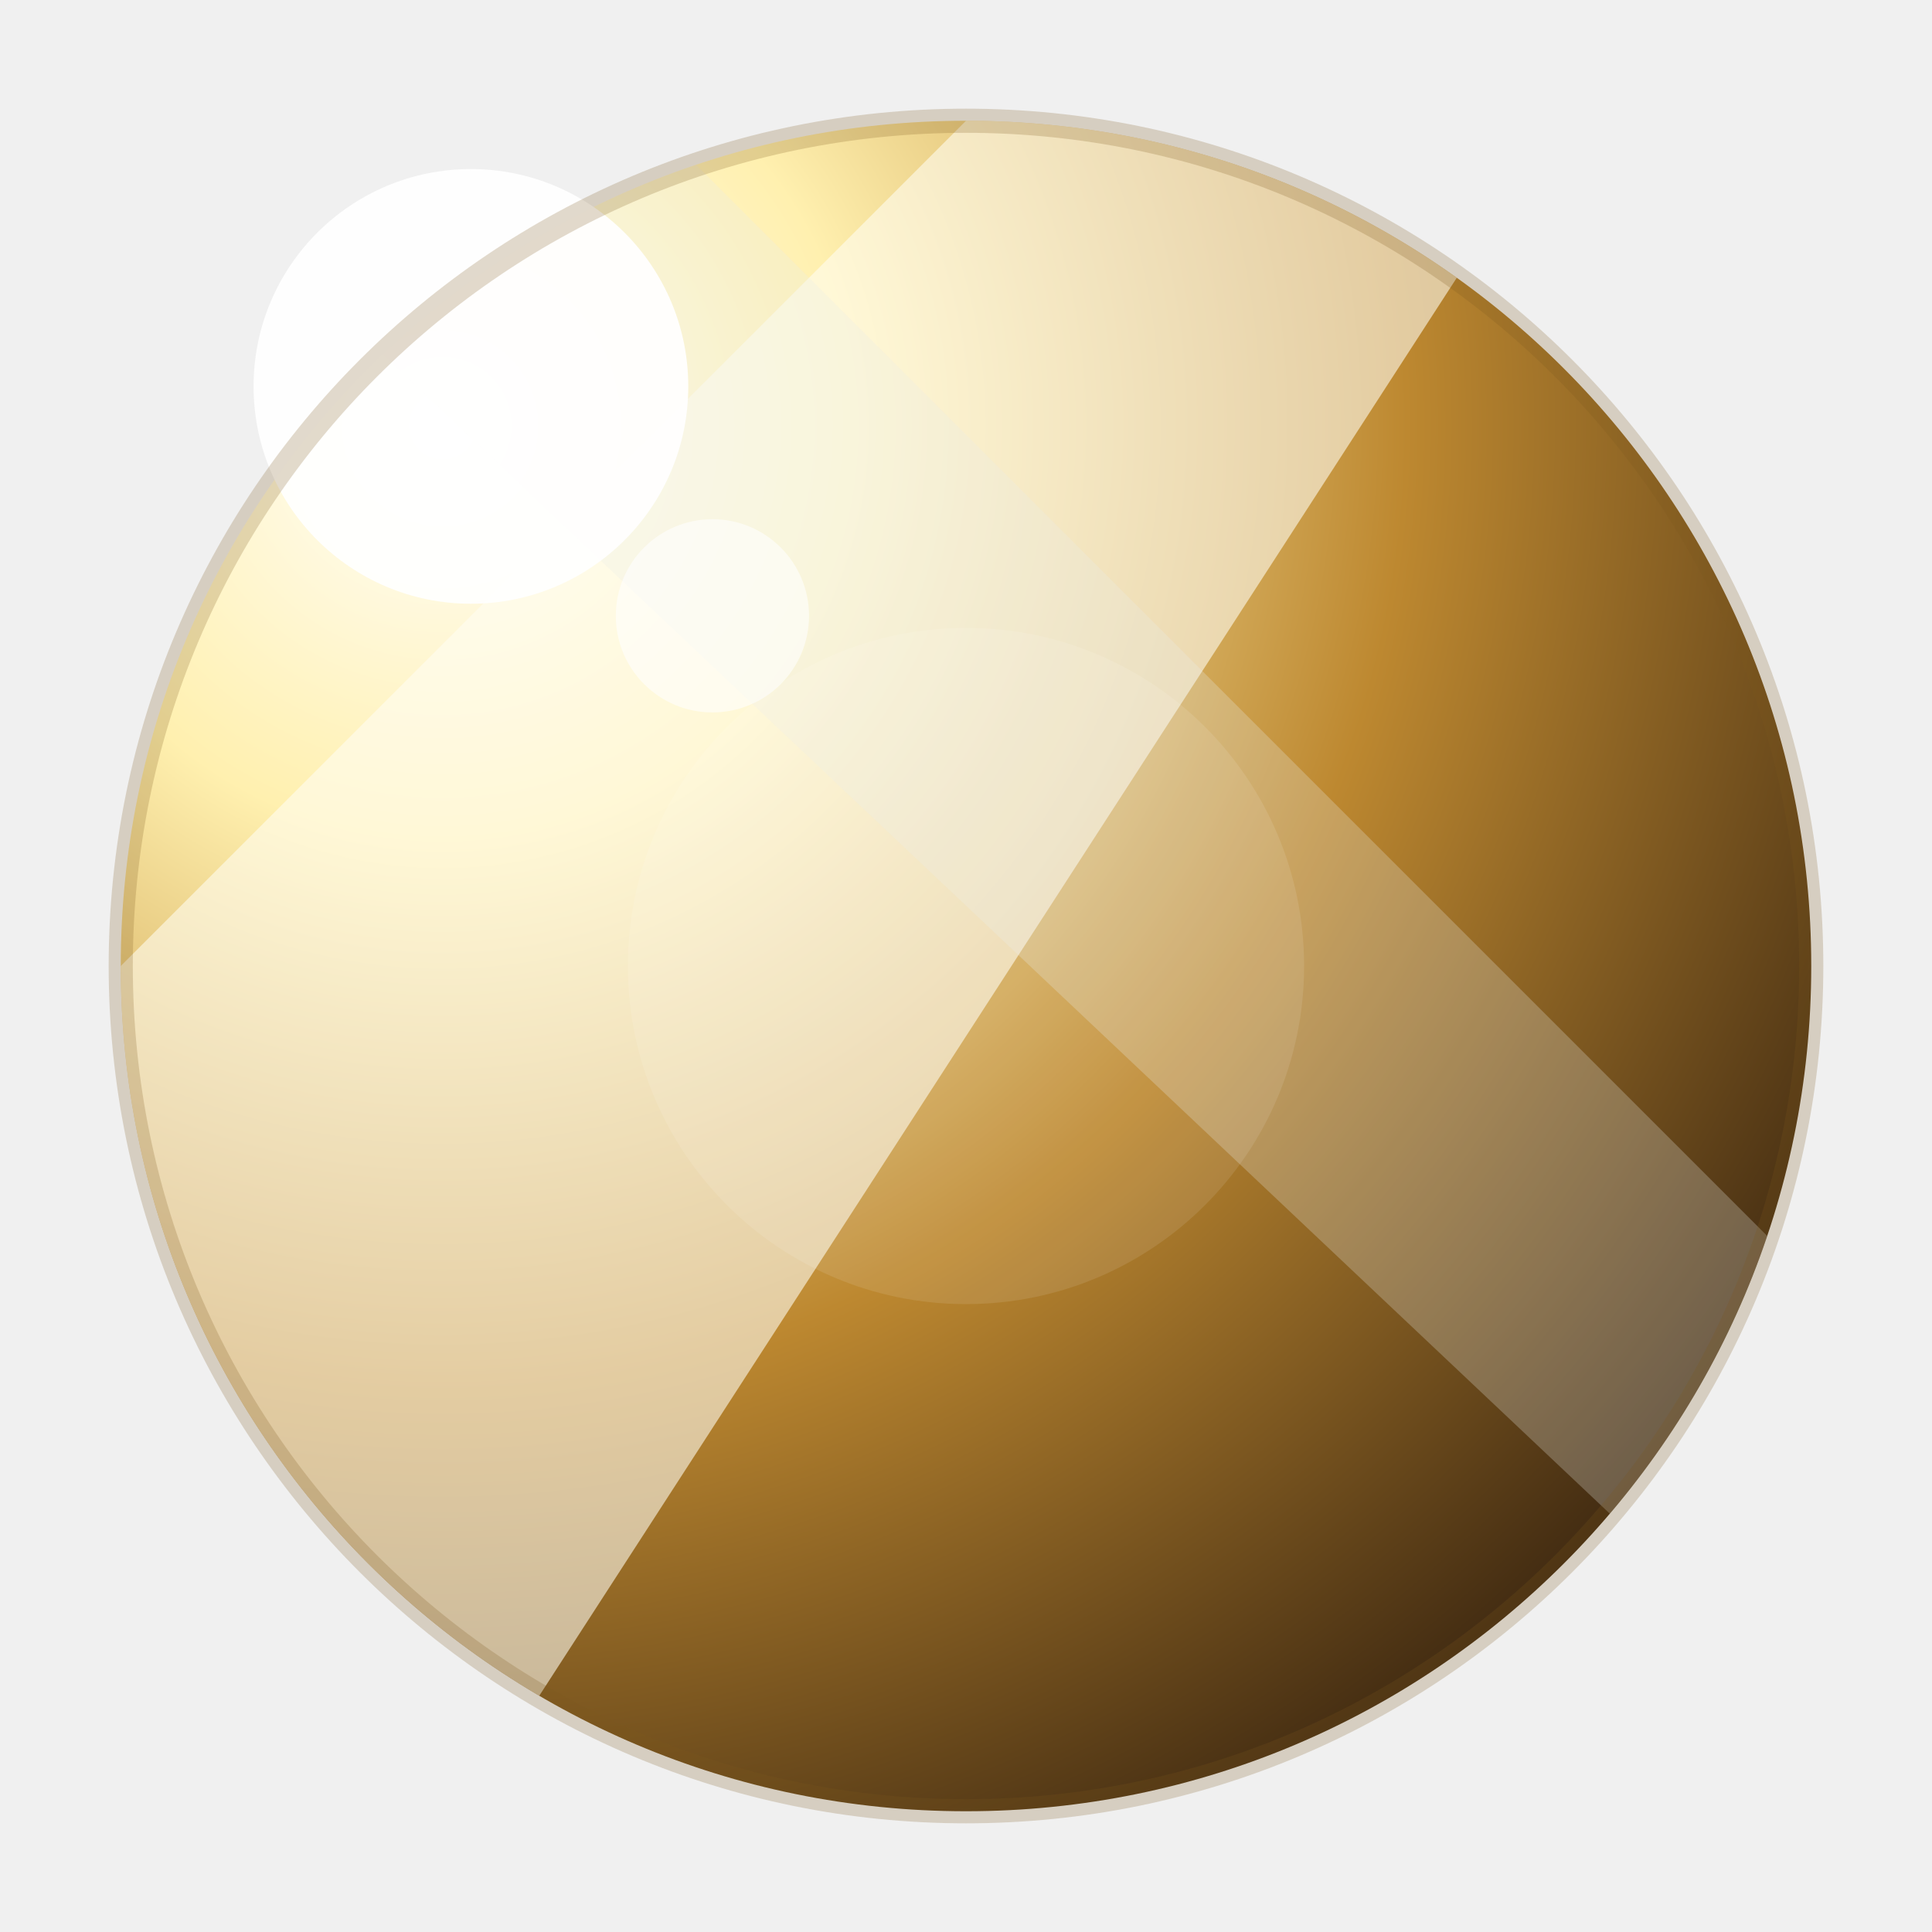
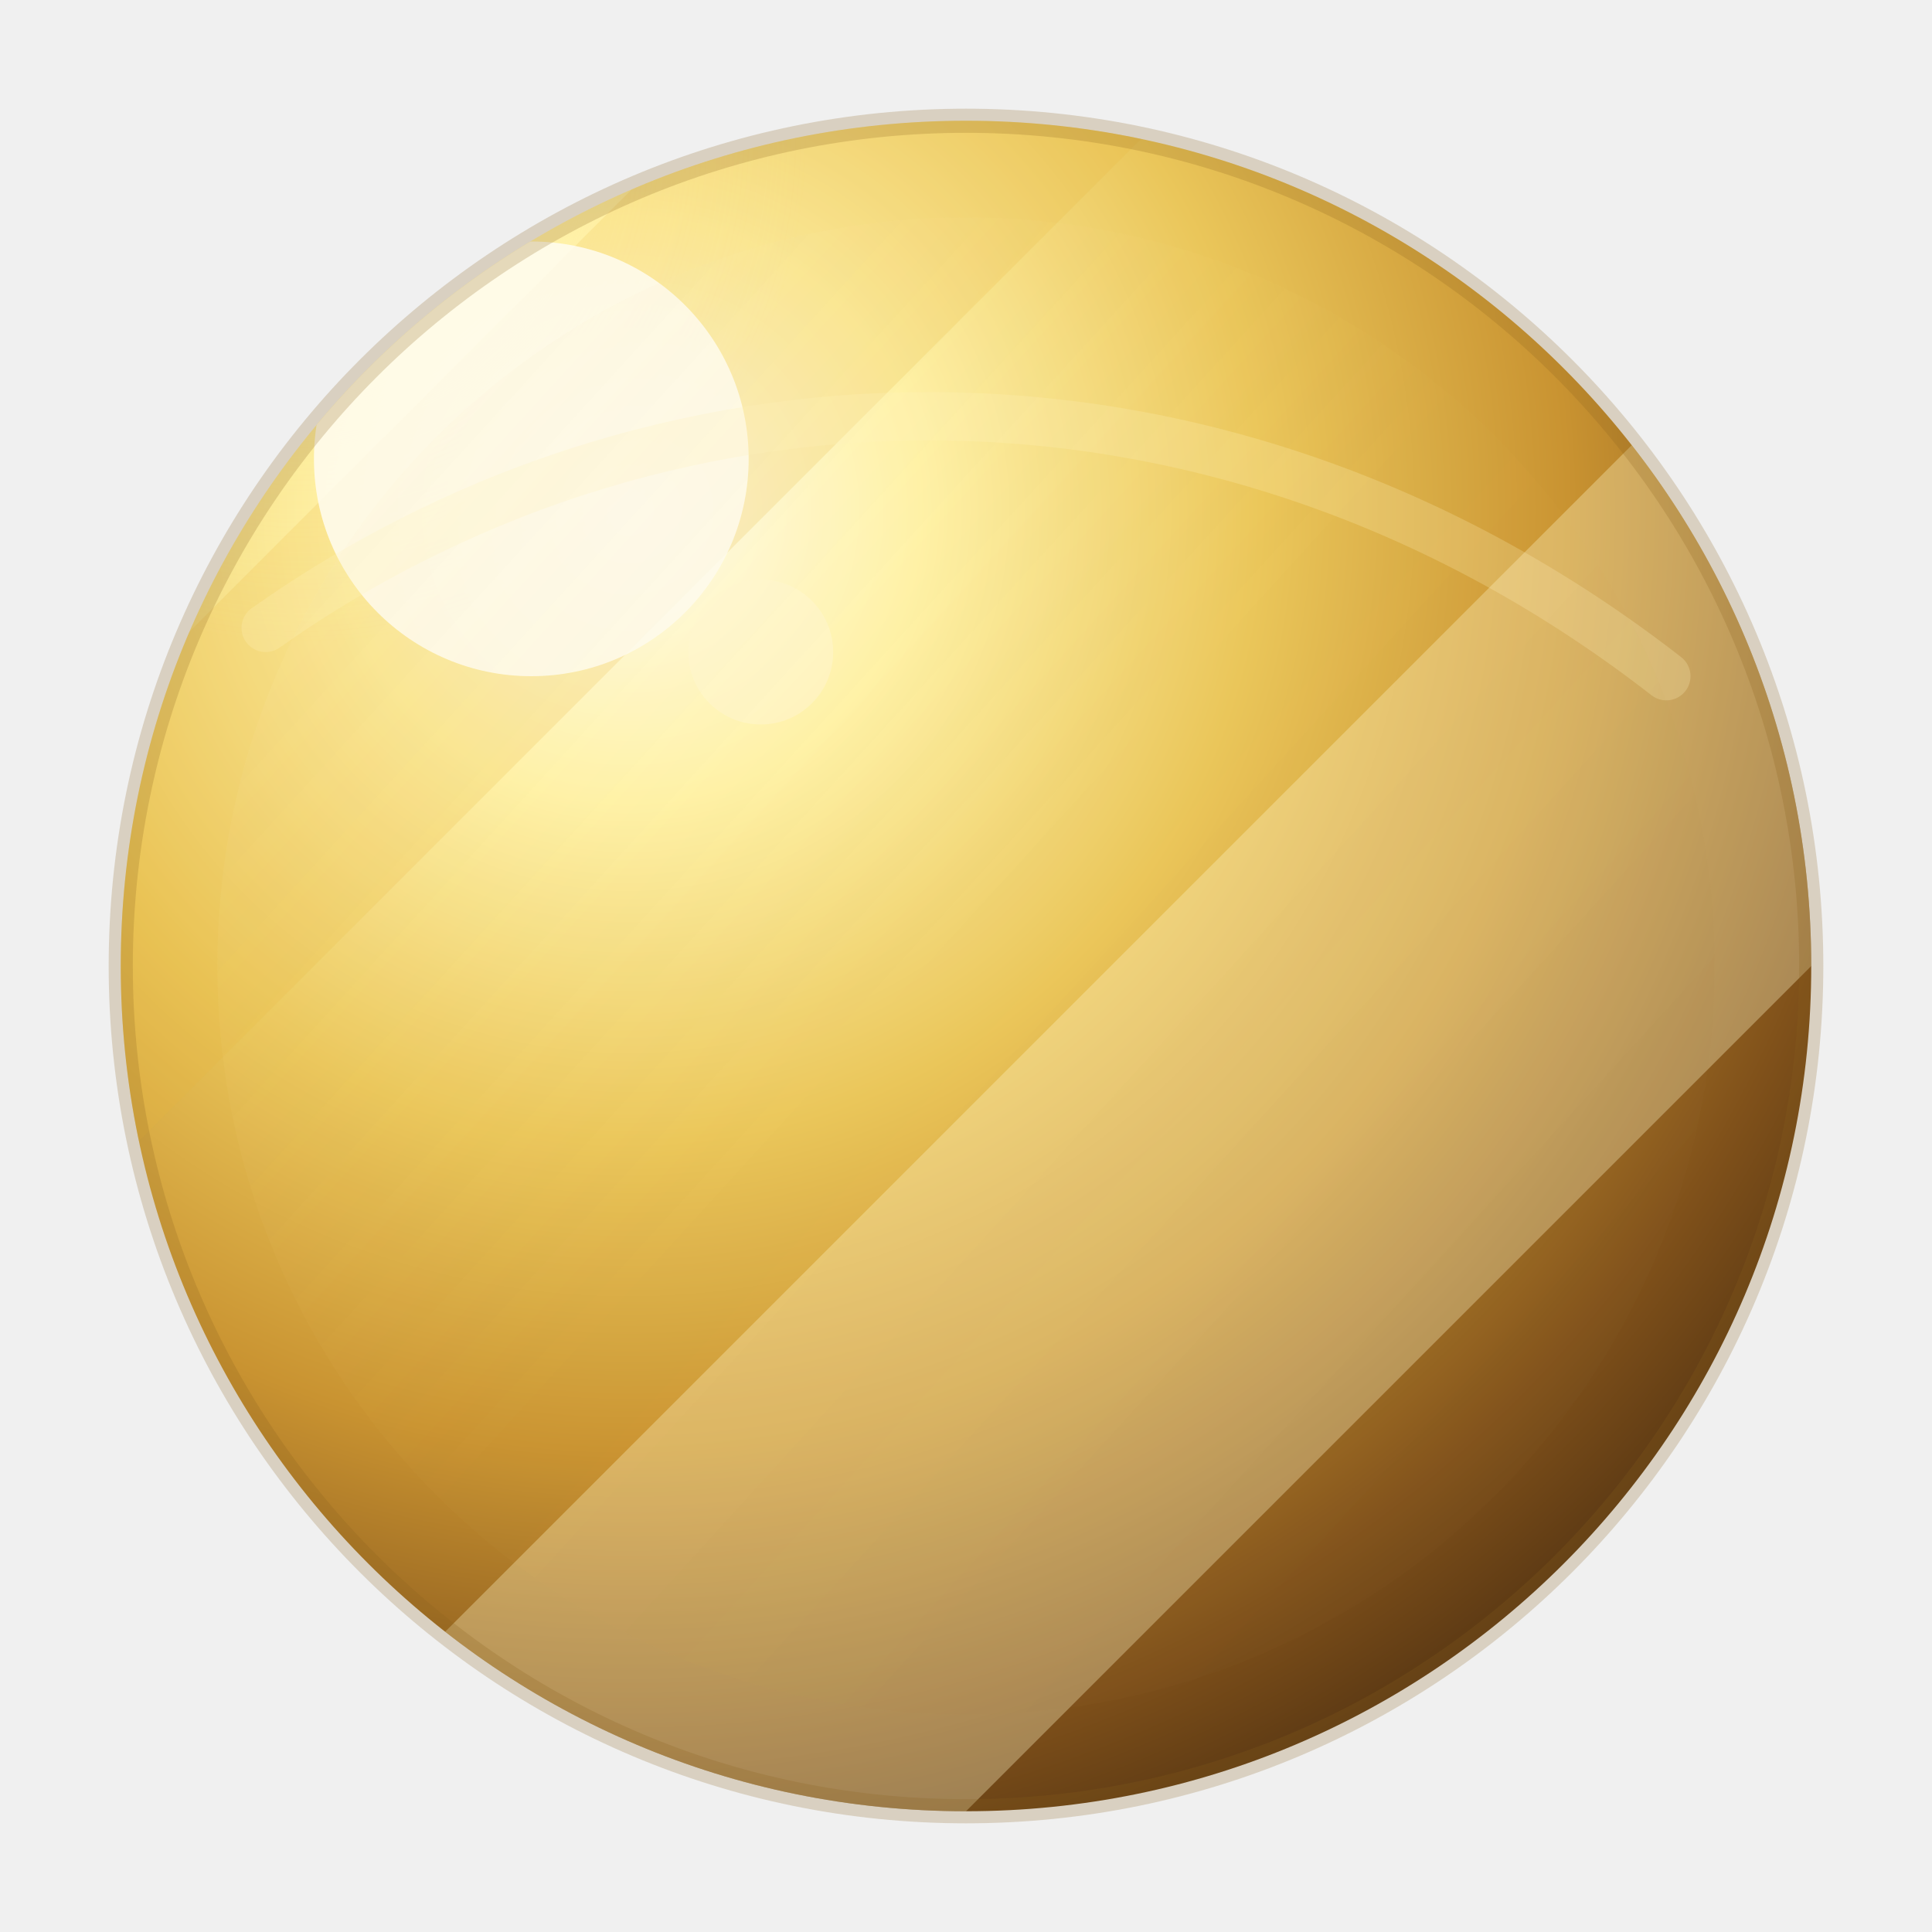
<svg xmlns="http://www.w3.org/2000/svg" viewBox="0 0 160 160">
  <defs>
-     <radialGradient id="g" cx="19%" cy="18%" r="102%">
-       <stop offset="0" stop-color="#ffffff" />
-       <stop offset="0.24" stop-color="#fff0af" />
-       <stop offset="0.56" stop-color="#bd8830" />
-       <stop offset="1" stop-color="#2b1a0c" />
+     <radialGradient id="base" cx="30%" cy="23%" r="96%">
+       <stop offset="0" stop-color="#fffef2" />
+       <stop offset="0.18" stop-color="#fff2a8" />
+       <stop offset="0.39" stop-color="#eac65a" />
+       <stop offset="0.58" stop-color="#c99331" />
+       <stop offset="0.78" stop-color="#80511a" />
+       <stop offset="1" stop-color="#2b190b" />
    </radialGradient>
-     <clipPath id="c">
+     <radialGradient id="flare" cx="30%" cy="22%" r="44%">
+       <stop offset="0" stop-color="#ffffff" stop-opacity=".94" />
+       <stop offset=".26" stop-color="#fff8cf" stop-opacity=".52" />
+       <stop offset=".62" stop-color="#ffe68b" stop-opacity=".16" />
+       <stop offset="1" stop-color="#ffe68b" stop-opacity="0" />
+     </radialGradient>
+     <linearGradient id="glass" x1="12" y1="18" x2="148" y2="142" gradientUnits="userSpaceOnUse">
+       <stop offset="0" stop-color="#fffbea" stop-opacity=".58" />
+       <stop offset=".48" stop-color="#f4cf63" stop-opacity=".16" />
+       <stop offset="1" stop-color="#5f3912" stop-opacity=".38" />
+     </linearGradient>
+     <clipPath id="clip">
      <circle cx="80" cy="80" r="70" />
    </clipPath>
  </defs>
-   <circle cx="80" cy="80" r="70" fill="url(#g)" />
-   <g clip-path="url(#c)">
-     <path d="M-10 100 100 -10h42L32 160H-10z" fill="#fffdf3" opacity=".58" />
-     <path d="M34 -10 170 126v34L-10 -10z" fill="#e7eae8" opacity=".26" />
-     <path d="M108 160 160 108v52z" fill="#4e3214" opacity=".54" />
+   <circle cx="80" cy="80" r="70" fill="url(#base)" />
+   <g clip-path="url(#clip)">
+     <path d="M4 168 168 4v58L62 168z" fill="#fff7c8" opacity=".34" />
+     <path d="M-12 80 80 -12h38L-12 118z" fill="#e6b33d" opacity=".2" />
+     <path d="M98 168 168 98v70z" fill="#4a2b10" opacity=".36" />
+     <circle cx="44" cy="38" r="48" fill="url(#flare)" />
+     <circle cx="44" cy="38" r="18" fill="#fffdf2" opacity=".84" />
+     <circle cx="63" cy="54" r="6" fill="#fff8d0" opacity=".54" />
+     <path d="M22 52c34-24 80-24 116 4" fill="none" stroke="#fff4bd" stroke-opacity=".24" stroke-width="4" stroke-linecap="round" />
+     <circle cx="80" cy="80" r="62" fill="url(#glass)" opacity=".18" />
  </g>
-   <circle cx="39" cy="32" r="18" fill="#fff" opacity=".92" />
-   <circle cx="59" cy="51" r="8" fill="#fff" opacity=".58" />
-   <circle cx="80" cy="80" r="28" fill="#fff" opacity=".1" />
-   <circle cx="80" cy="80" r="70" fill="none" stroke="#7b571d" stroke-opacity=".22" stroke-width="2" />
+   <circle cx="80" cy="80" r="70" fill="none" stroke="#8a601f" stroke-opacity=".22" stroke-width="2" />
</svg>
